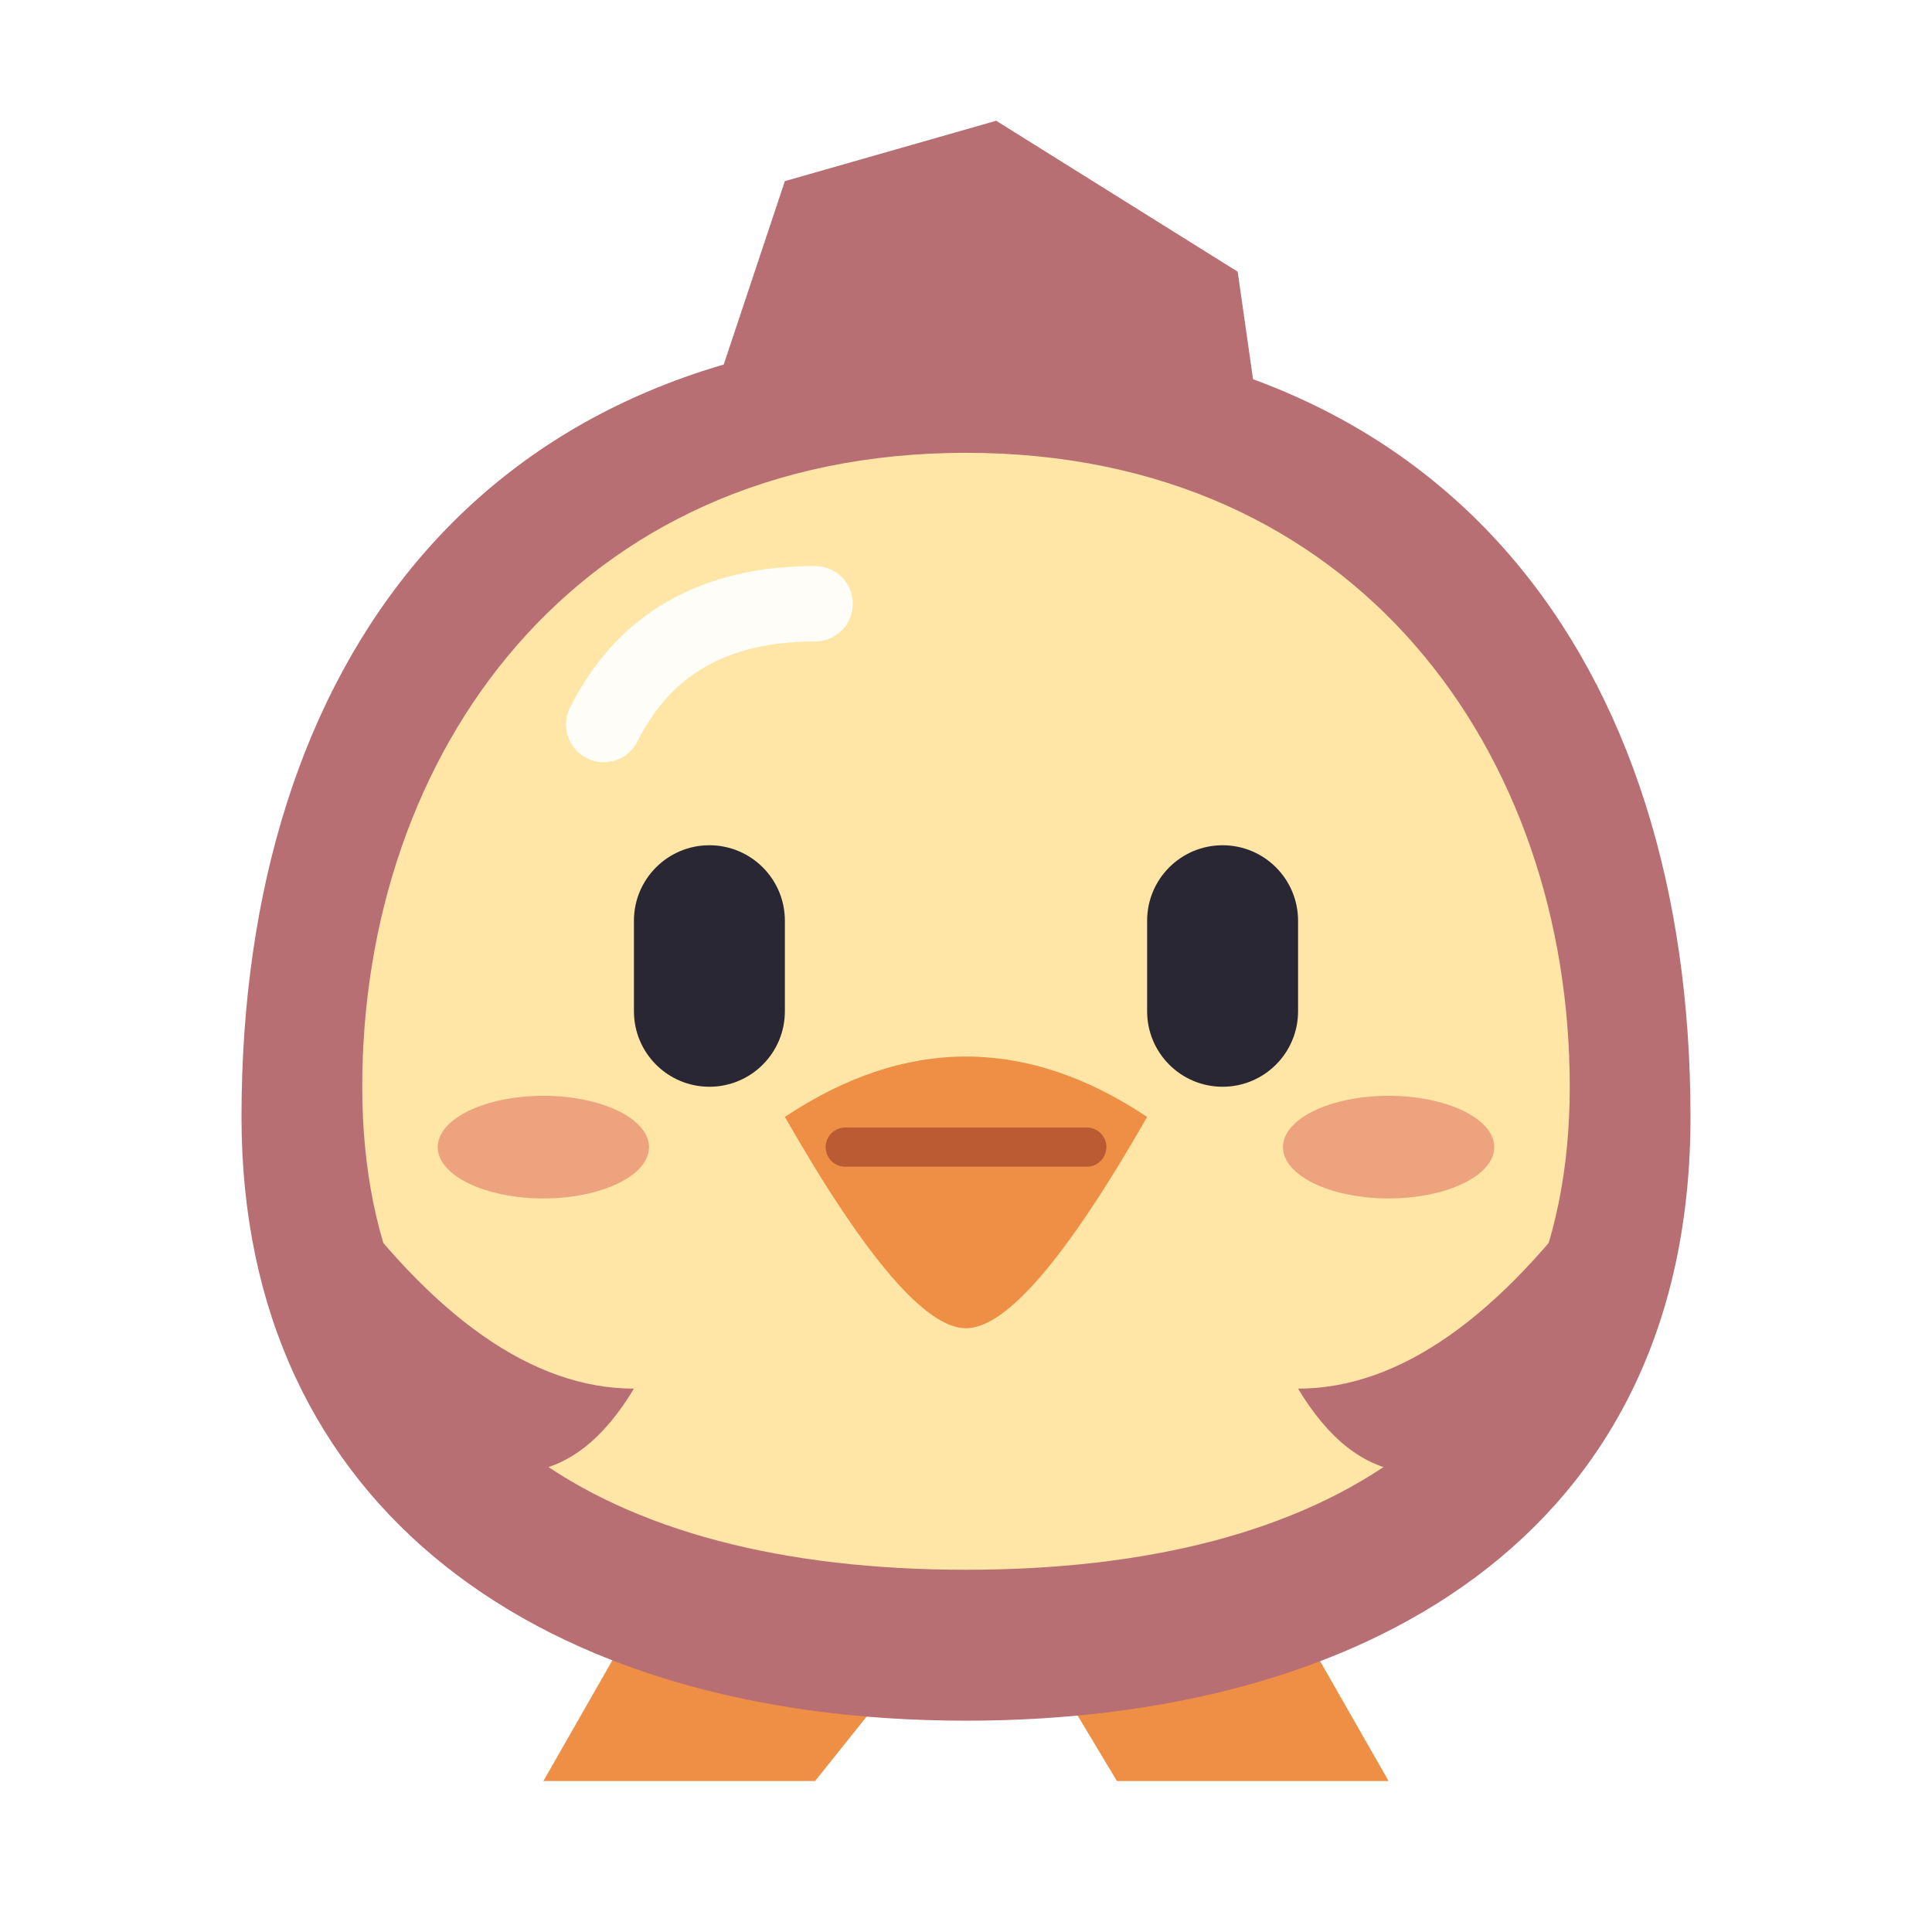
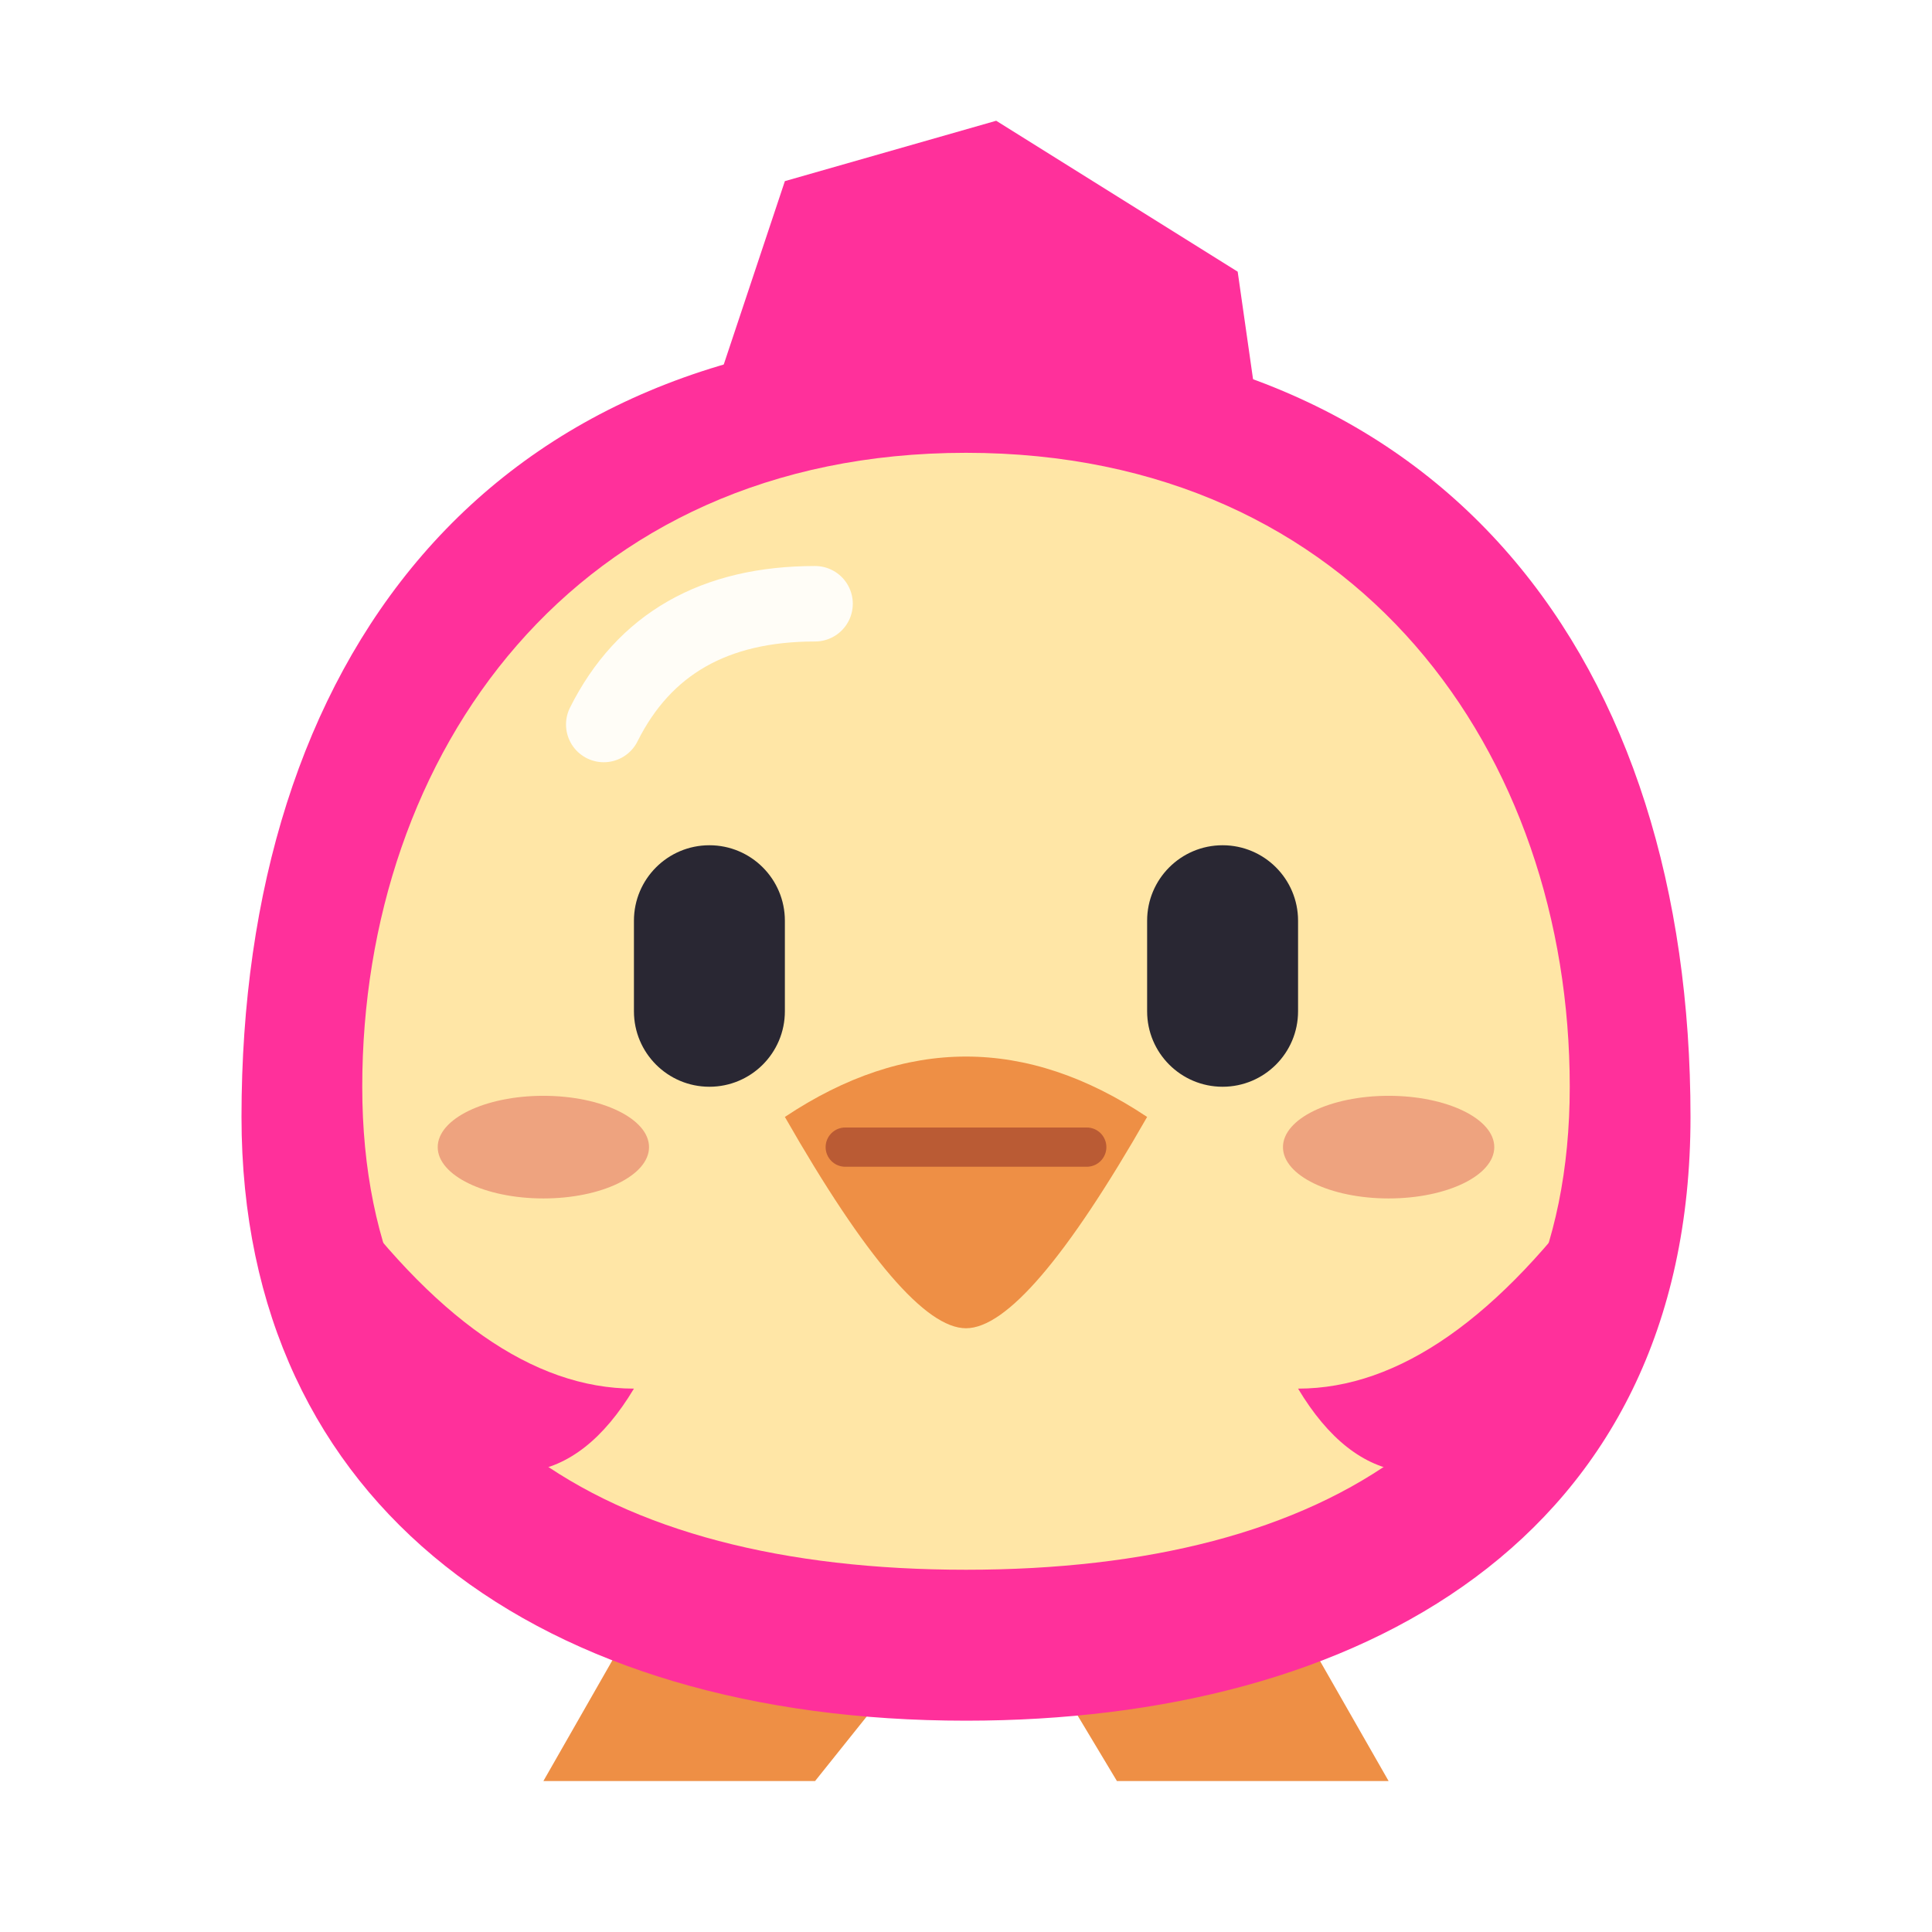
<svg xmlns="http://www.w3.org/2000/svg" viewBox="0 0 64 64" width="512" height="512" data-avatar-theme="chicks" data-avatar-shape="gem" aria-hidden="true" focusable="false">
  <path d="M22 52L18 59H27L31 54M34 54L37 59H46L42 52" fill="#ee8f45" />
-   <path d="M23 15L26 6L33 4L41 9L42 16Z" fill="#B86F74" />
-   <path d="M32 11C48 11 56 22 56 37C56 51 45 57 32 57C18 57 8 50 8 37C8 22 16 11 32 11Z" fill="#B86F74" />
+   <path d="M23 15L26 6L33 4L41 9L42 16Z" fill="#FF309B" />
+   <path d="M32 11C48 11 56 22 56 37C56 51 45 57 32 57C18 57 8 50 8 37C8 22 16 11 32 11Z" fill="#FF309B" />
  <path d="M32 15C45 15 52 25 52 36C52 47 44 52 32 52C20 52 12 47 12 36C12 25 19 15 32 15Z" fill="#ffe6a6" />
  <path d="M20 24Q22 20 27 20" fill="none" stroke="#fffdf7" stroke-width="2.5" stroke-linecap="round" />
  <g class="avatar-eyes" fill="#292733">
    <rect x="21" y="28" width="5" height="8" rx="2.5" />
    <rect x="38" y="28" width="5" height="8" rx="2.5" />
  </g>
  <g fill="#eea37f">
    <ellipse cx="18" cy="38" rx="3.5" ry="1.7" />
    <ellipse cx="46" cy="38" rx="3.5" ry="1.7" />
  </g>
  <path d="M26 37Q32 33 38 37Q34 44 32 44Q30 44 26 37Z" fill="#ee8f45" />
  <path d="M28 38L36 38" stroke="#ba5b34" stroke-width="1.3" stroke-linecap="round" />
-   <path d="M11 39Q16 46 21 46Q18 51 13 47Z M53 39Q48 46 43 46Q46 51 51 47Z" fill="#B86F74" />
+   <path d="M11 39Q16 46 21 46Q18 51 13 47Z M53 39Q48 46 43 46Q46 51 51 47Z" fill="#FF309B" />
</svg>
